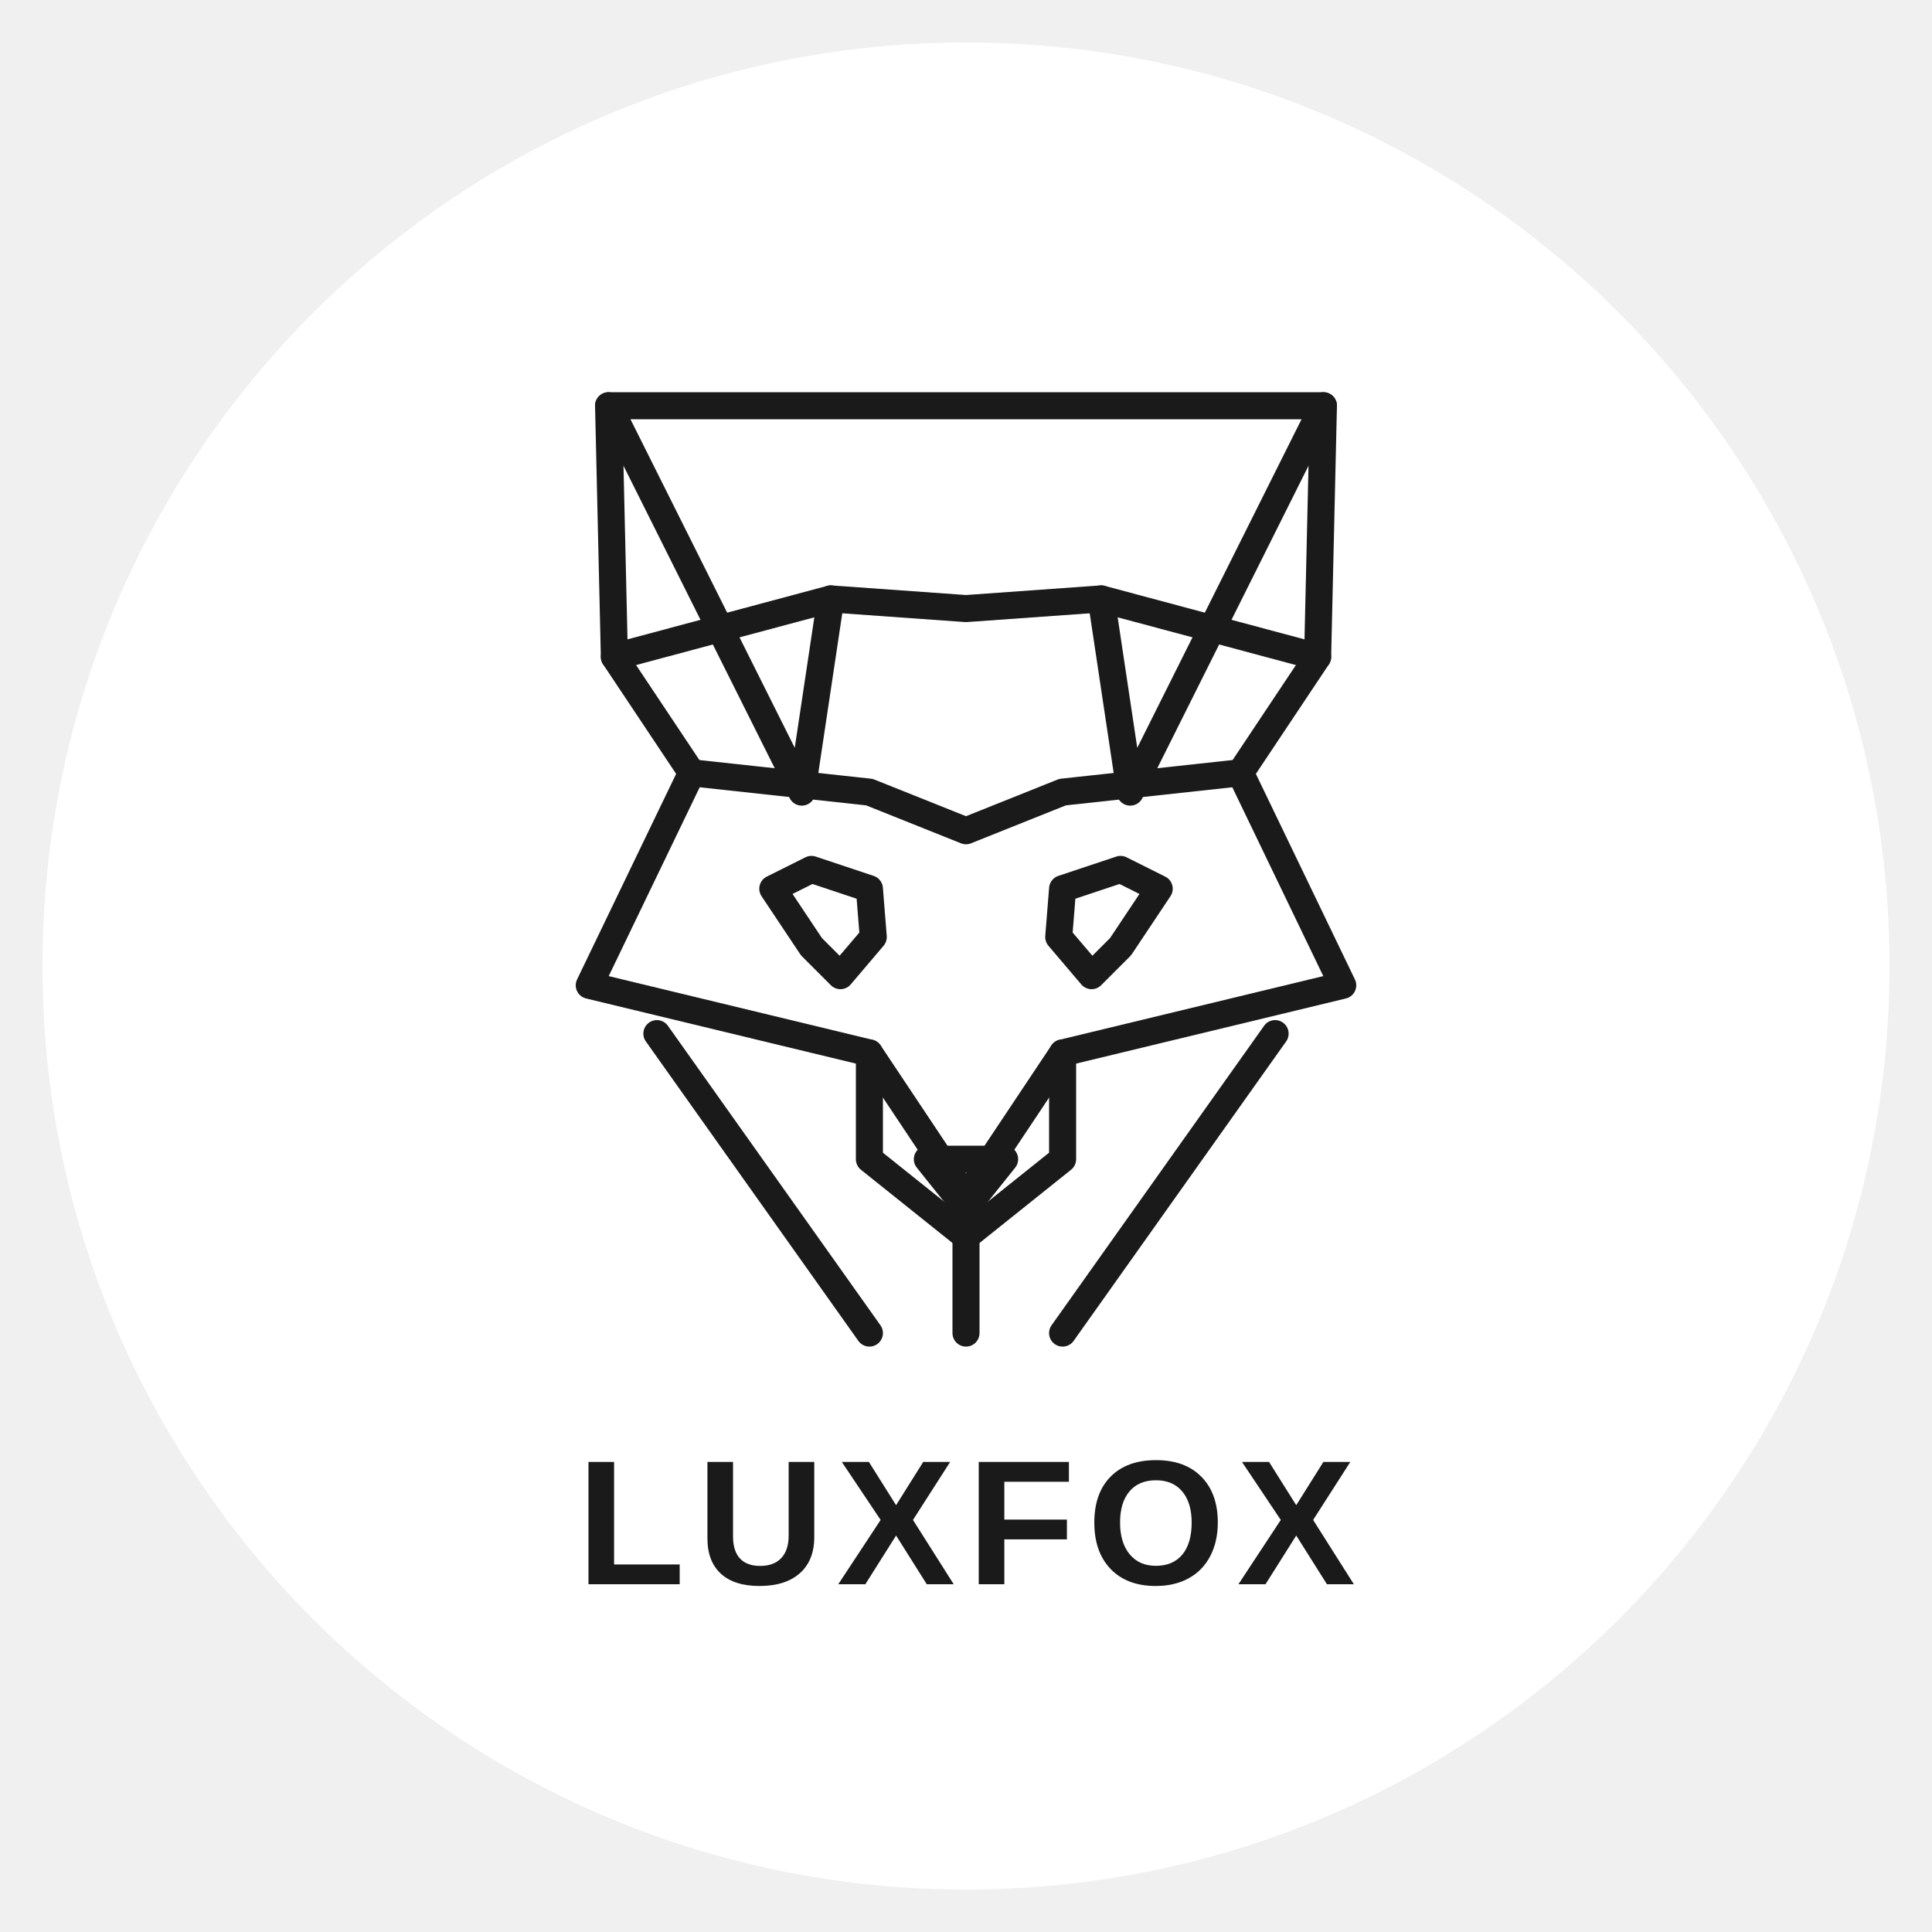
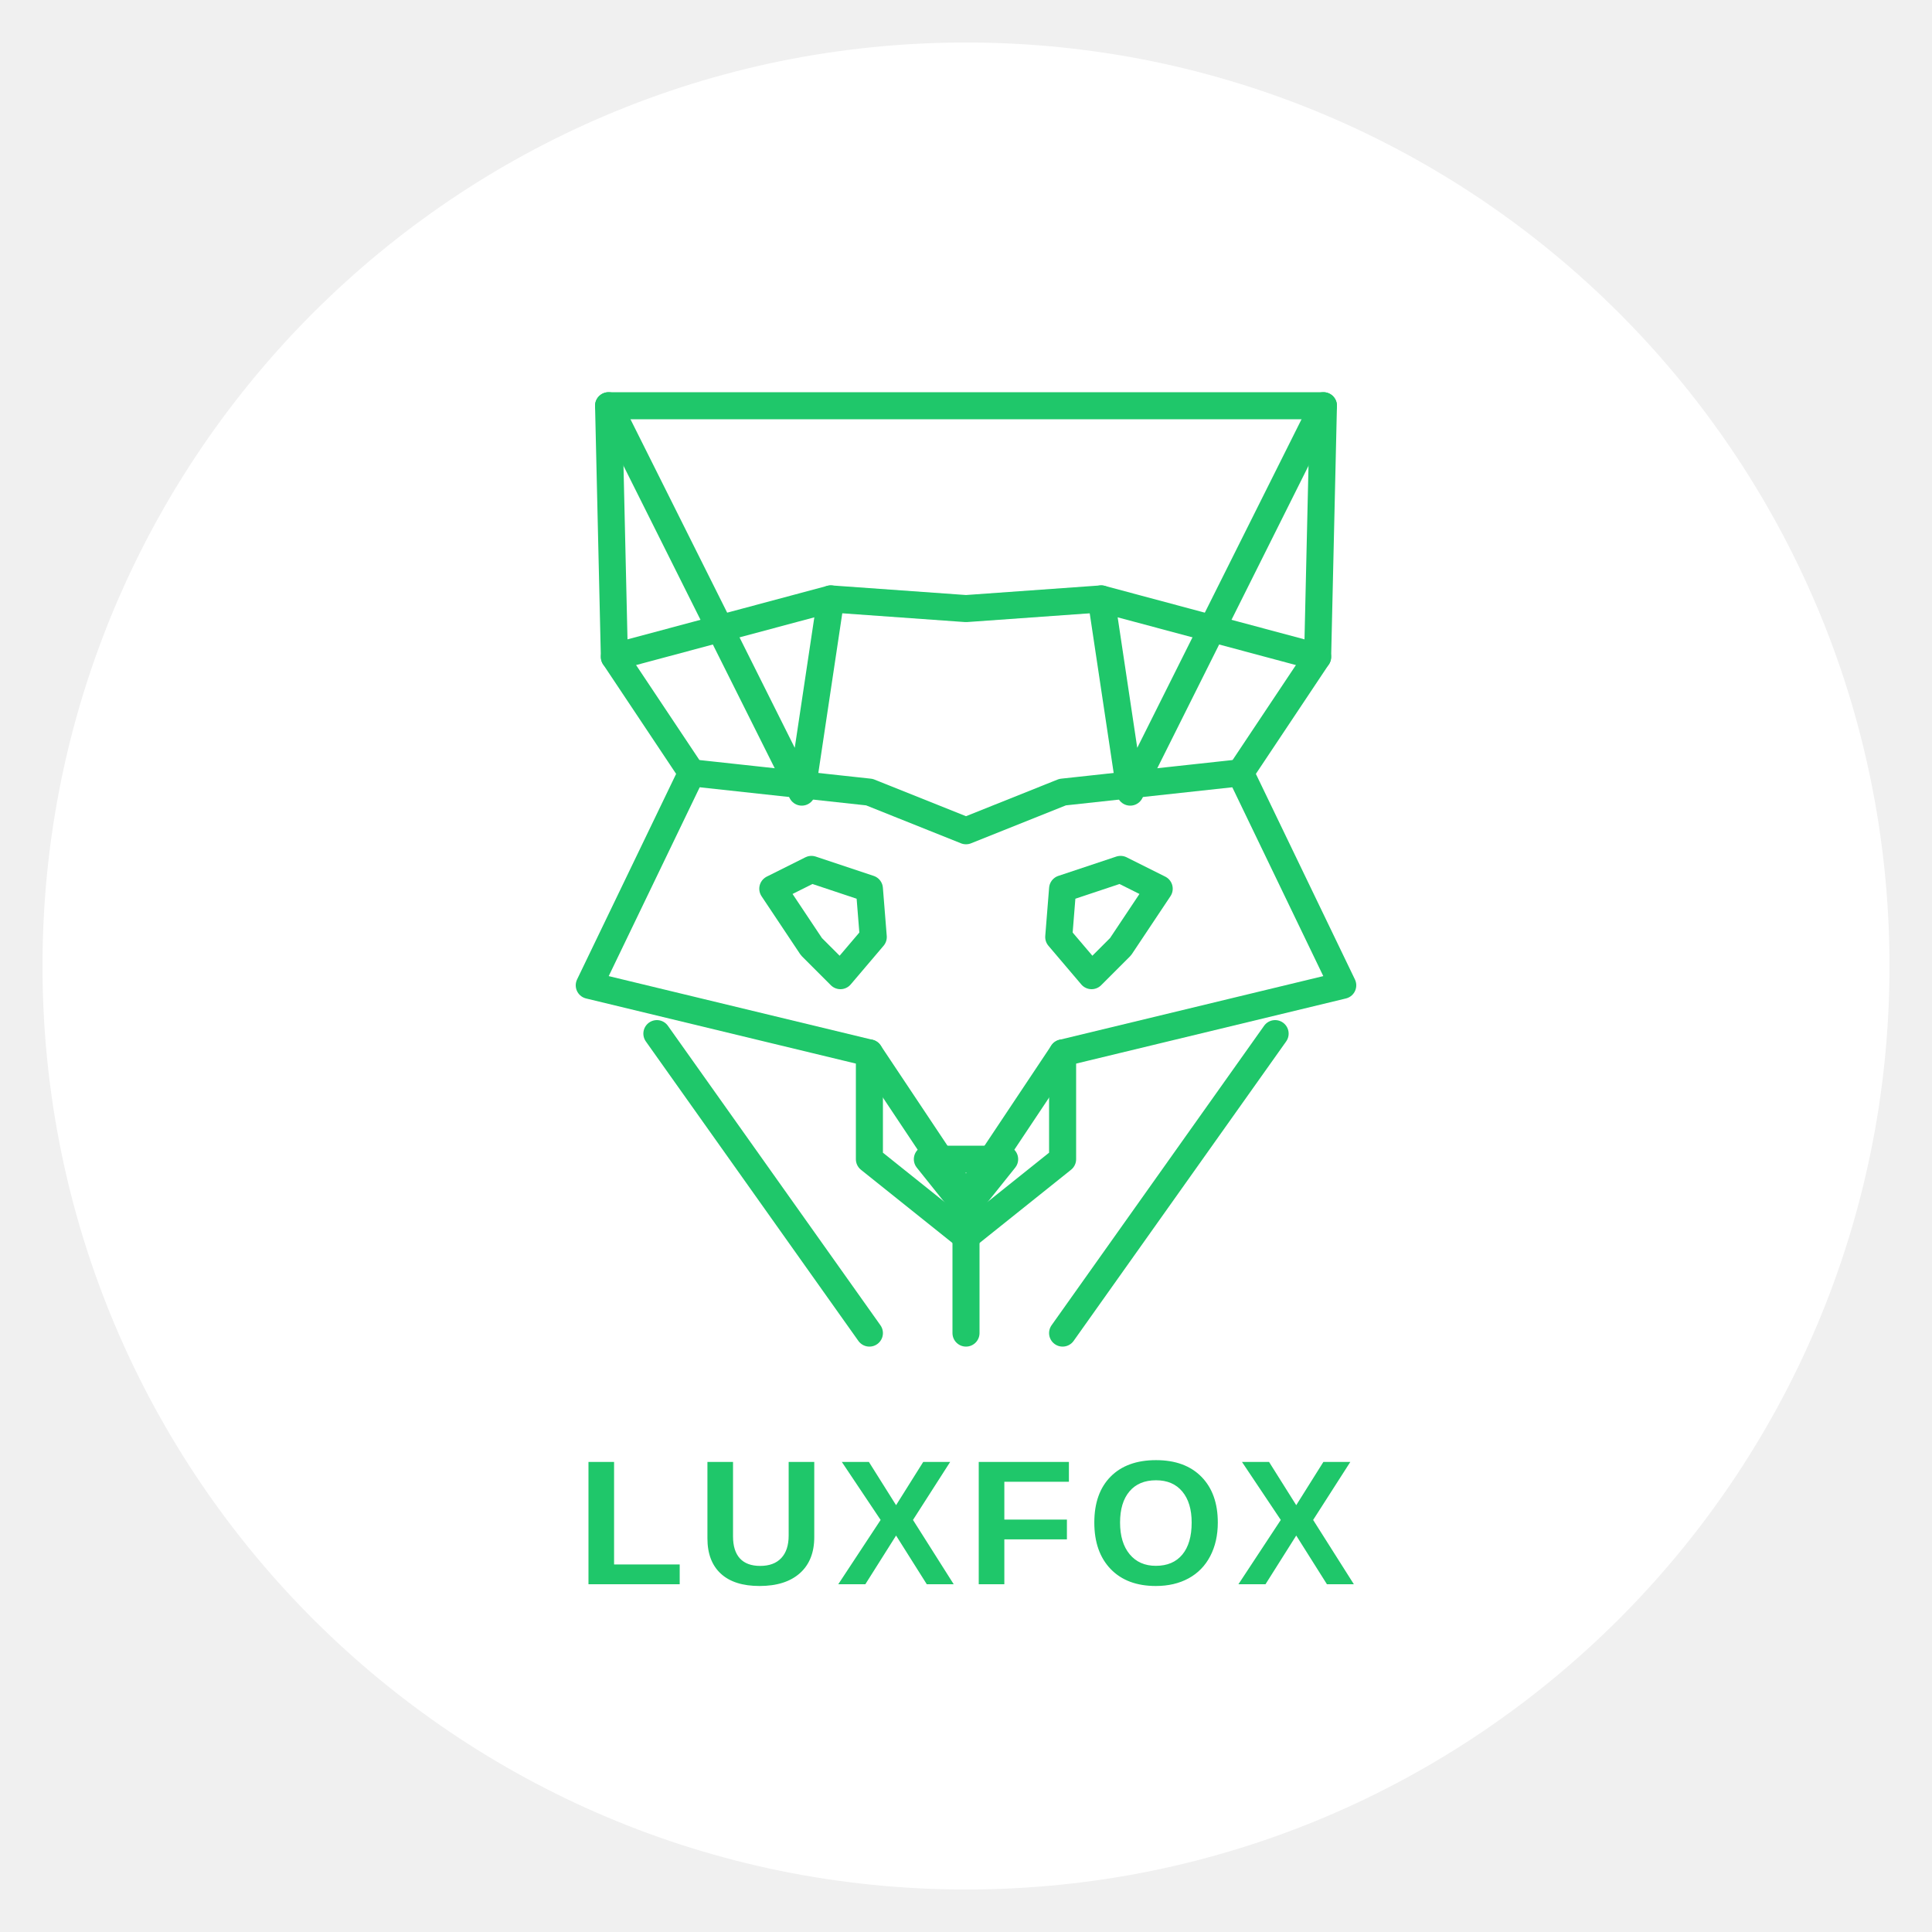
<svg xmlns="http://www.w3.org/2000/svg" viewBox="0 0 1000 1000">
  <circle cx="500" cy="500" r="478" fill="white" />
-   <g fill="none" stroke="#1a1a1a" stroke-width="14" stroke-linecap="round" stroke-linejoin="round">
+   <g fill="none" stroke="#1FC76A" stroke-width="14" stroke-linecap="round" stroke-linejoin="round">
    <path d="M 315,210 L 318,340 L 430,310 L 500,315 L 570,310 L 682,340 L 685,210 Z" />
    <path d="M 315,210 L 415,410 L 430,310" />
    <path d="M 685,210 L 585,410 L 570,310" />
    <path d="M 318,340 L 358,400 L 305,510 L 450,545 L 500,620 L 550,545 L 695,510 L 642,400 L 682,340" />
    <path d="M 358,400 L 450,410 L 500,430 L 550,410 L 642,400" />
    <path d="M 400,460 L 420,450 L 450,460 L 452,485 L 435,505 L 420,490 Z" />
    <path d="M 600,460 L 580,450 L 550,460 L 548,485 L 565,505 L 580,490 Z" />
    <path d="M 450,545 L 450,600 L 500,640 L 550,600 L 550,545" />
    <path d="M 480,600 L 520,600 L 500,625 Z" />
    <path d="M 340,535 L 450,690" />
    <path d="M 660,535 L 550,690" />
    <path d="M 500,640 L 500,690" />
  </g>
-   <text x="500" y="820" font-family="Arial, Helvetica, sans-serif" font-size="92" font-weight="bold" letter-spacing="6" text-anchor="middle" fill="#1a1a1a">LUXFOX</text>
+   <text x="500" y="820" font-family="Arial, Helvetica, sans-serif" font-size="92" font-weight="bold" letter-spacing="6" text-anchor="middle" fill="#1FC76A">LUXFOX</text>
</svg>
